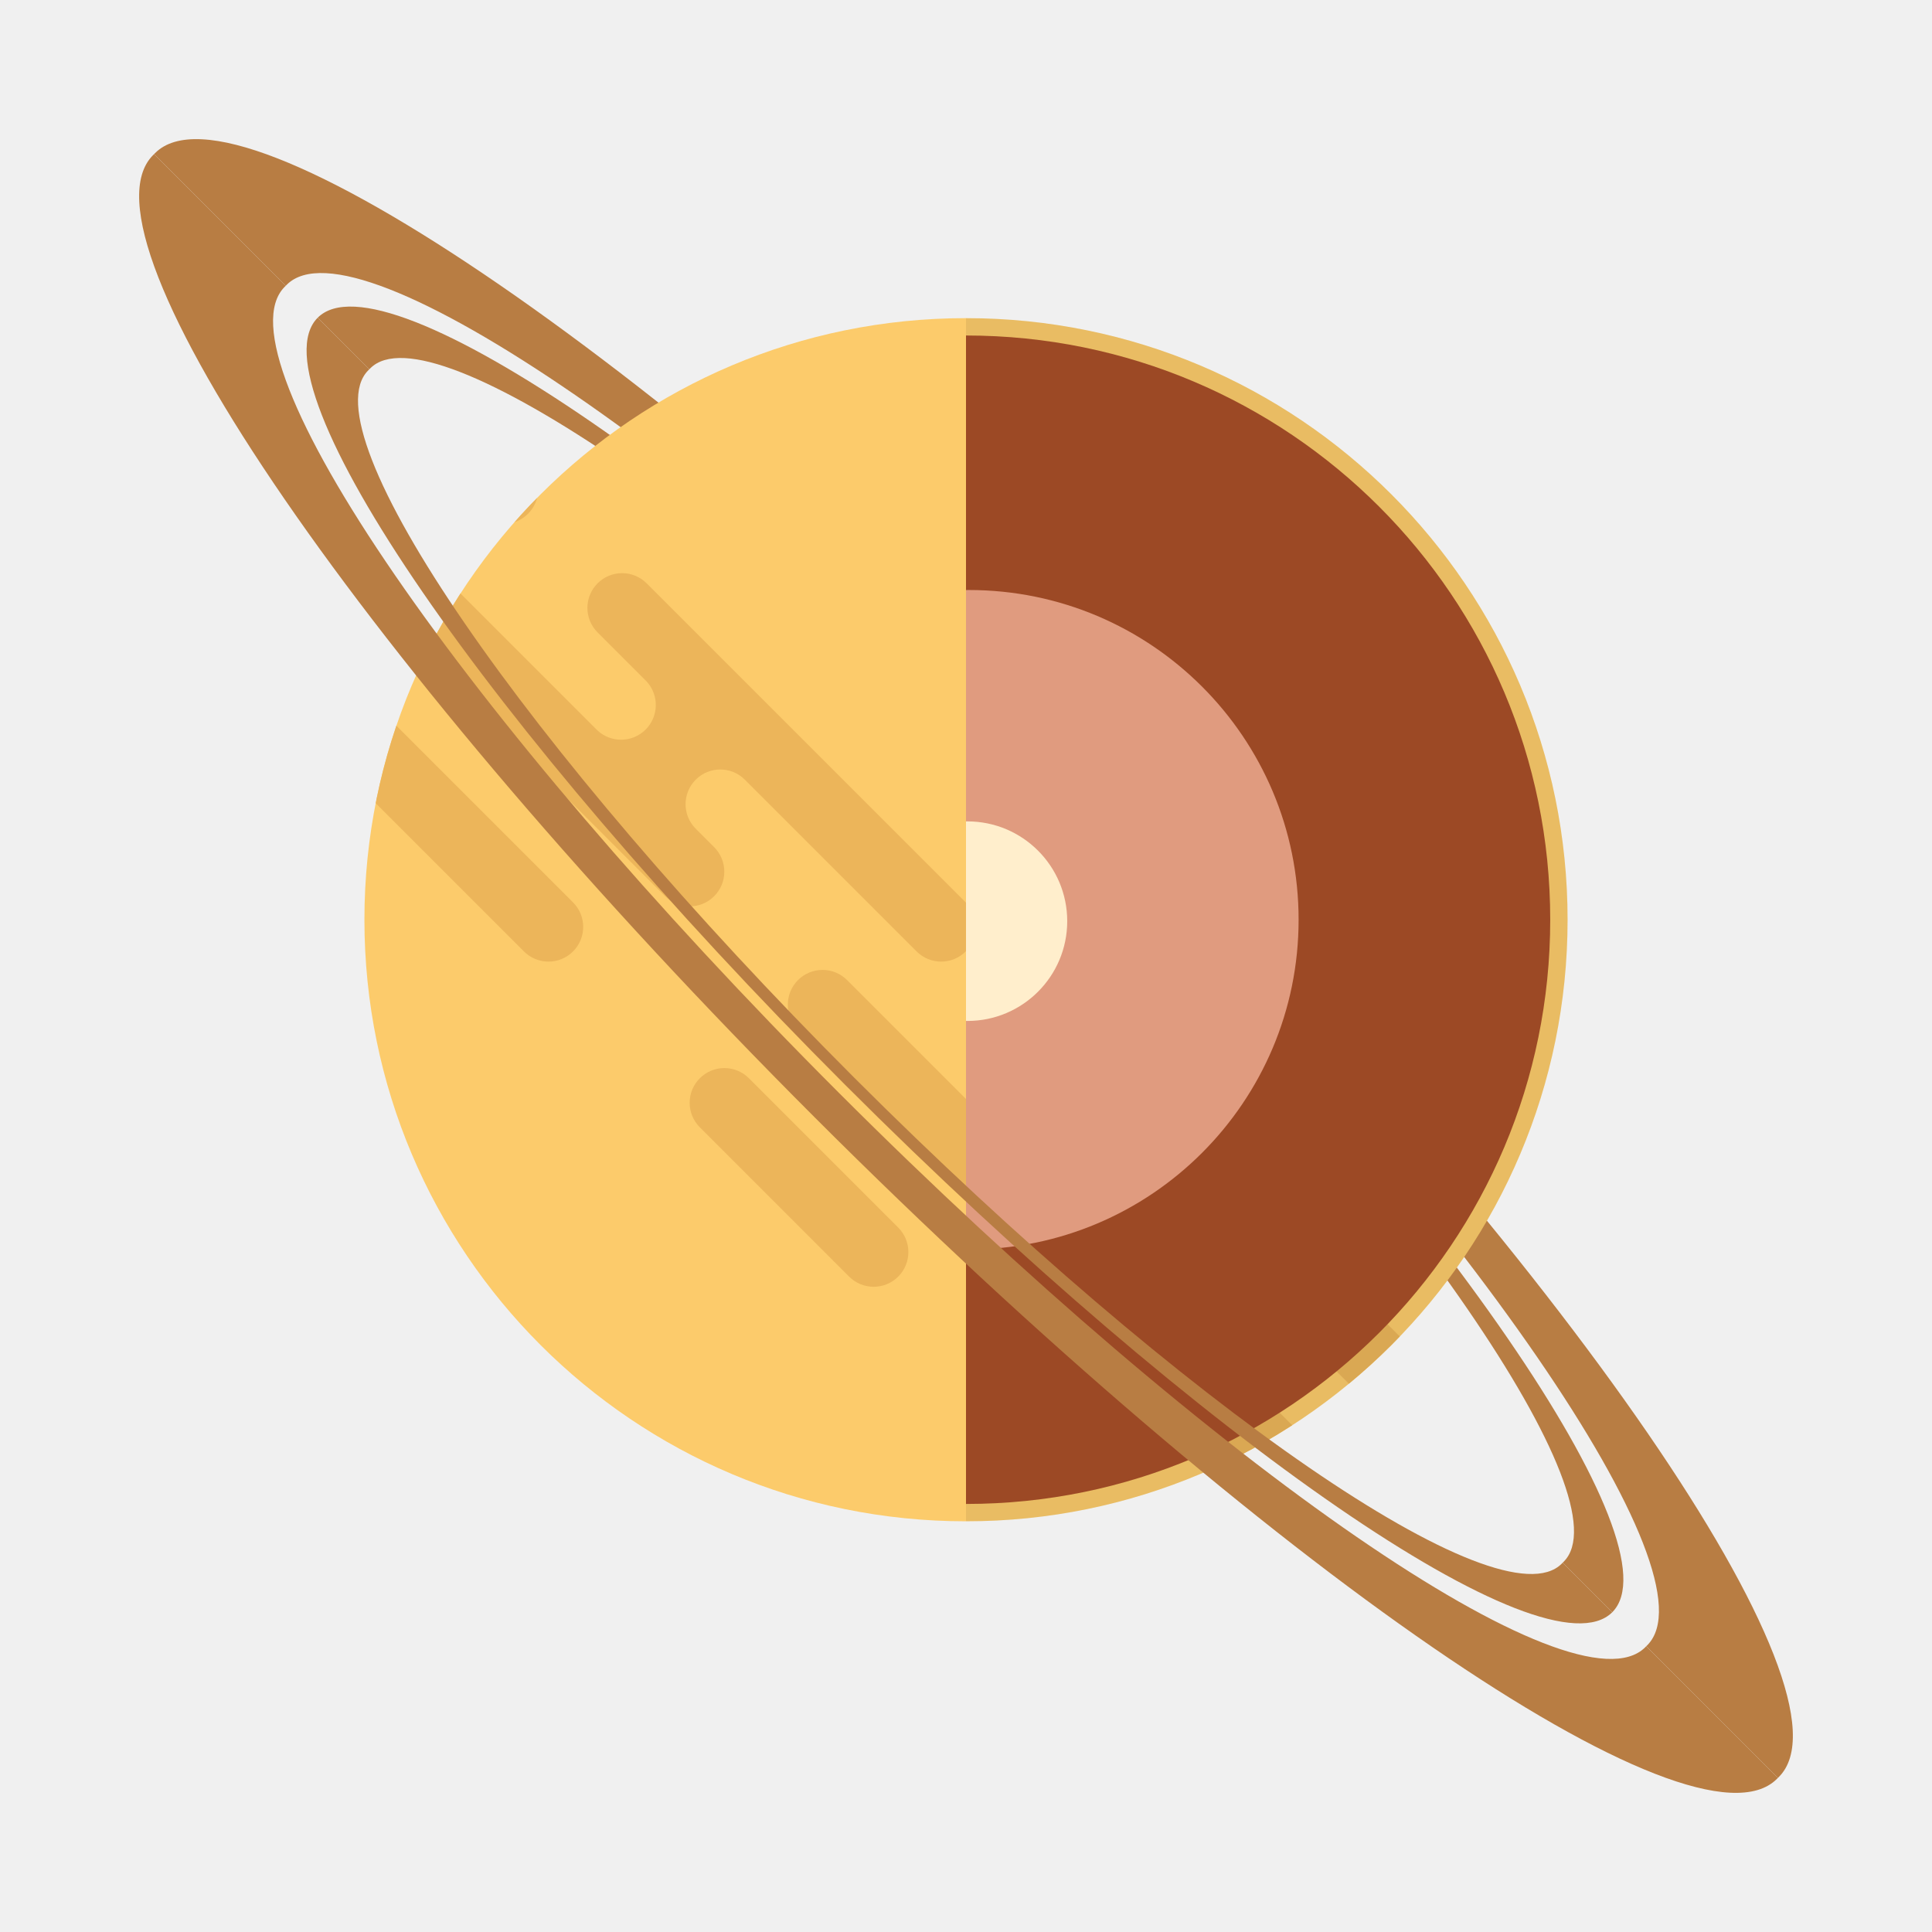
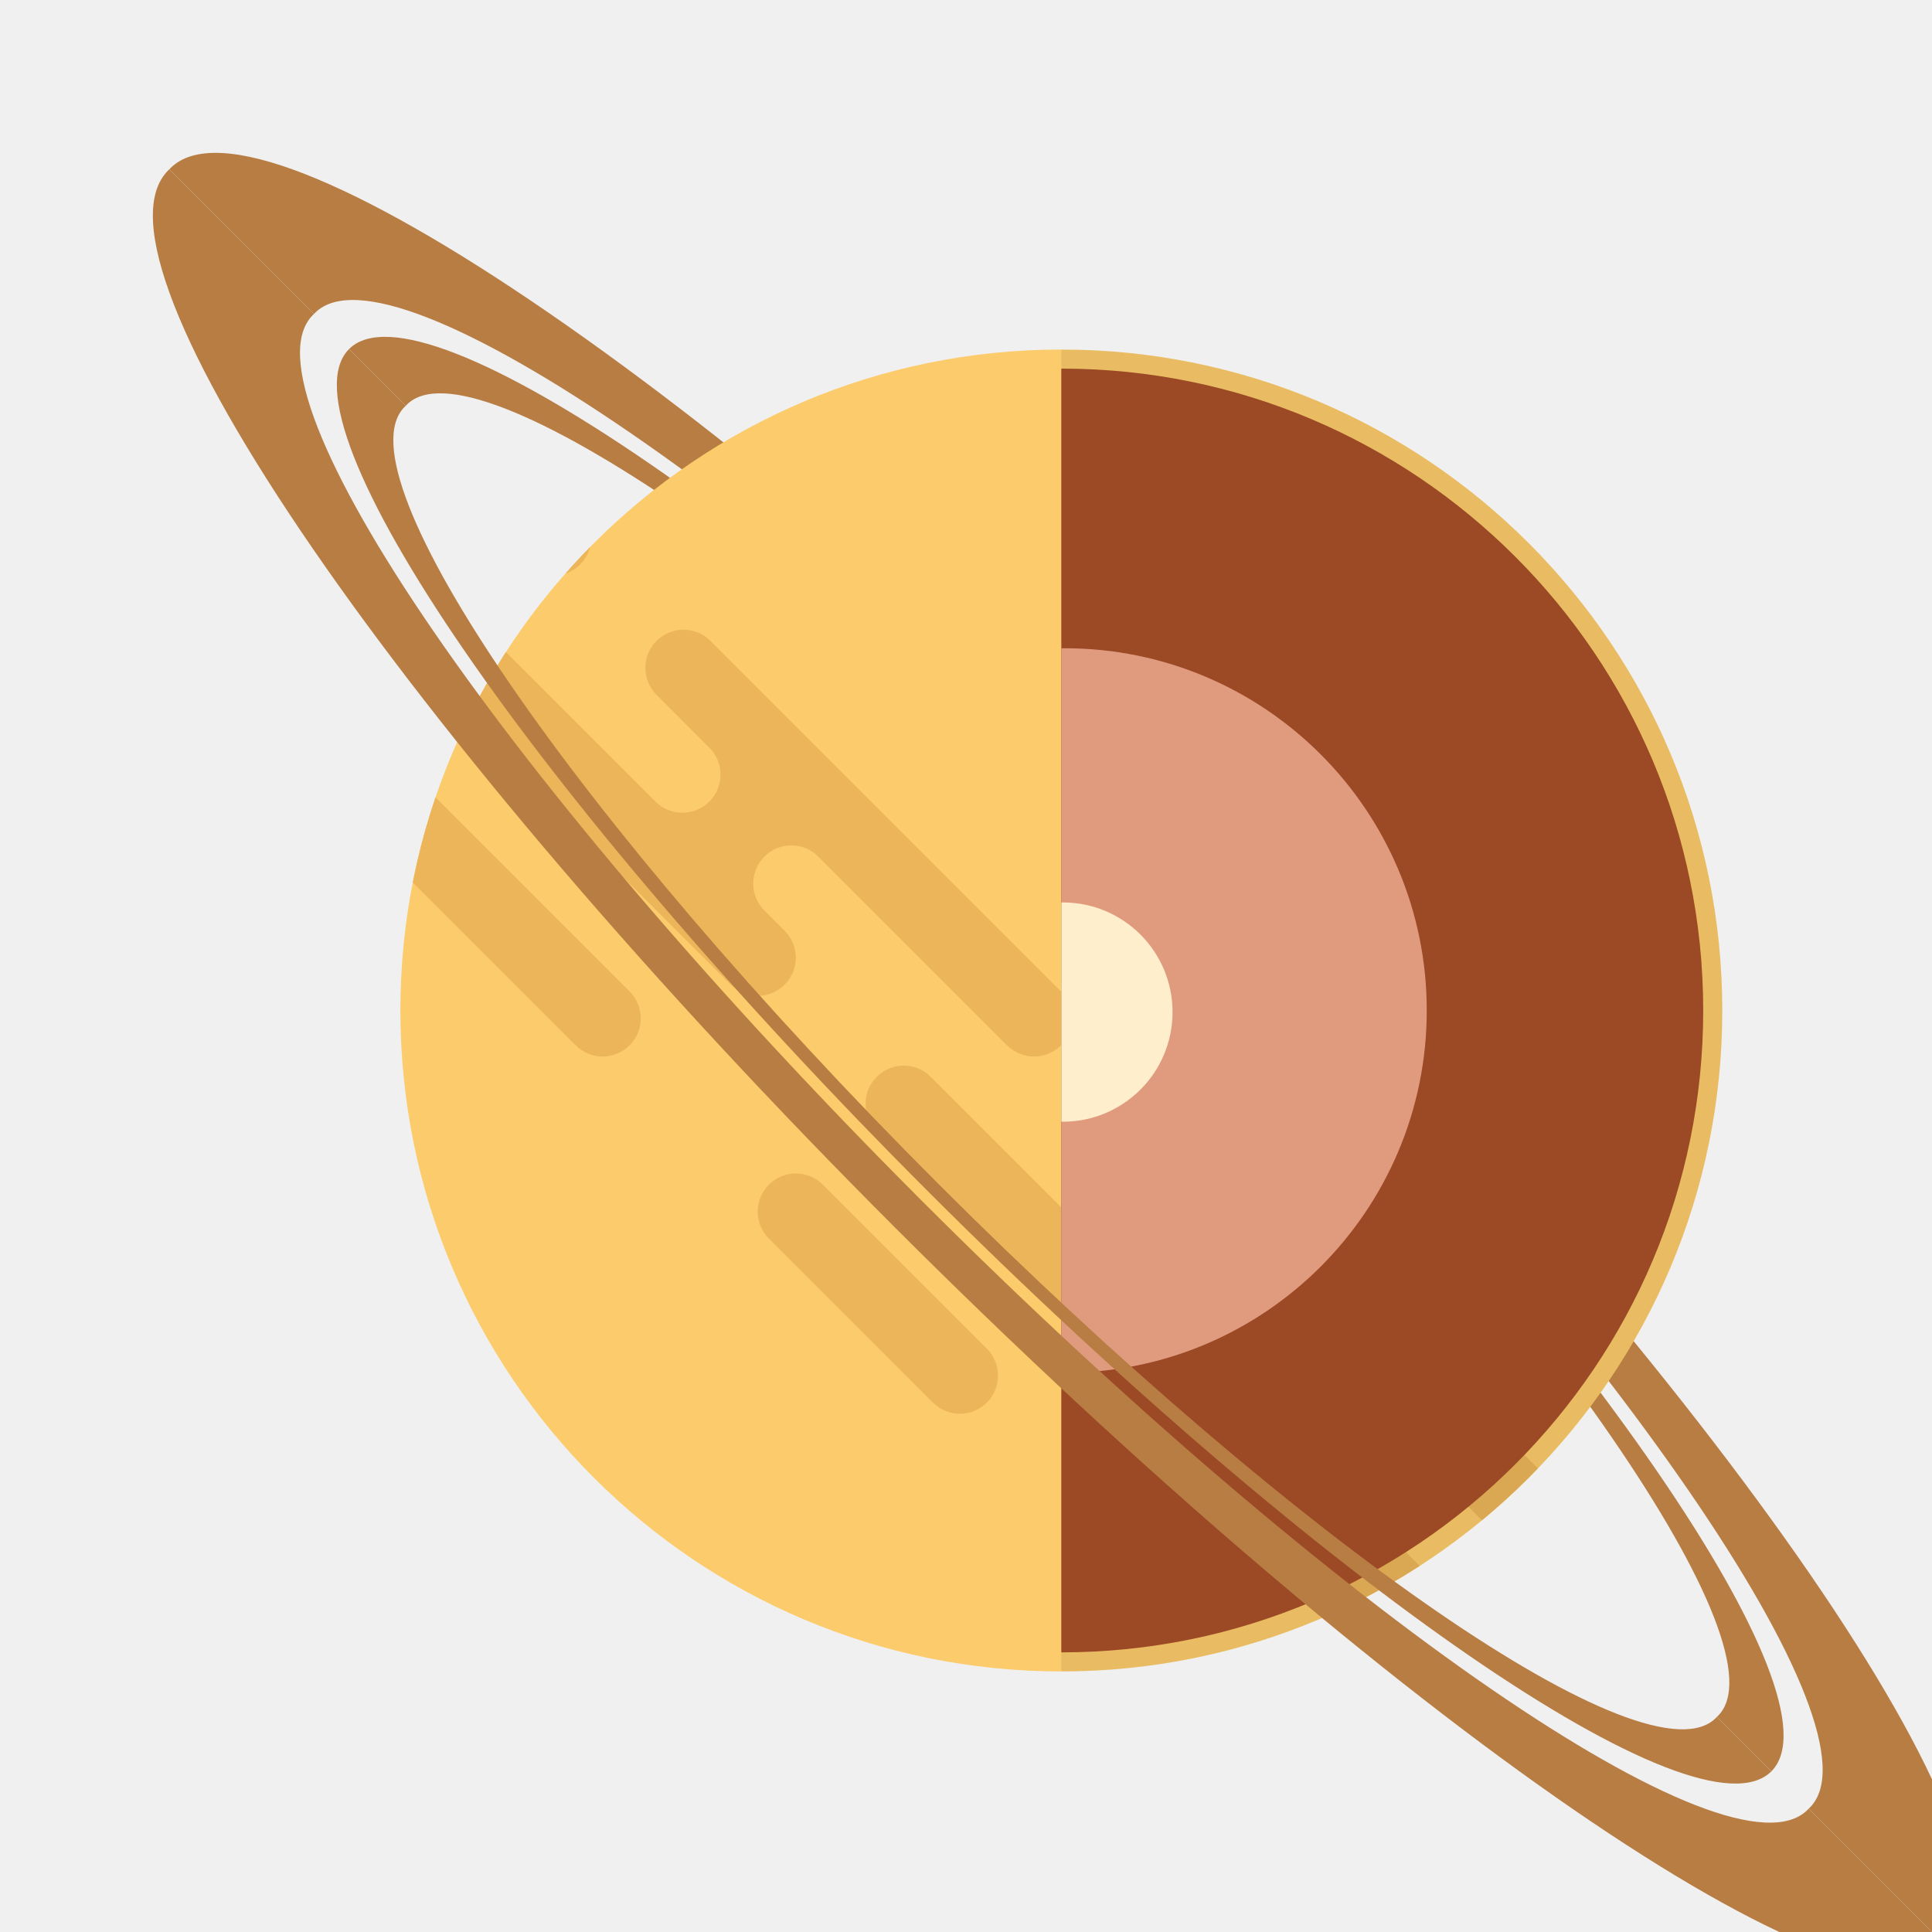
- <svg xmlns="http://www.w3.org/2000/svg" width="668" height="668" fill="none">
+ <svg xmlns="http://www.w3.org/2000/svg" class="saturn" width="608" height="608" fill="none">
  <path fill-rule="evenodd" clip-rule="evenodd" d="M53.286 53.283c.112-.12.227-.24.344-.357 28.705-28.705 177.658 73.709 332.696 228.747 155.038 155.038 257.452 303.991 228.747 332.696-.117.117-.236.232-.357.345l-45.524-45.524c.122-.112.242-.227.359-.344 24.05-24.049-61.756-148.848-191.653-278.745C248.001 160.205 123.203 74.399 99.153 98.448a11.51 11.51 0 00-.344.359L53.286 53.283zm56.562 56.563c22.886-22.886 141.637 58.759 265.238 182.36 123.601 123.601 205.246 242.352 182.36 265.238l-17.143-17.143c.123-.111.243-.226.36-.343 21.14-21.14-54.091-130.647-168.033-244.589-113.942-113.942-223.449-189.173-244.589-168.033a11.66 11.66 0 00-.343.36l-17.85-17.85z" fill="#B87D43" />
  <circle cx="334" cy="318" r="208" fill="#FCCB6B" />
  <mask id="a" maskUnits="userSpaceOnUse" x="126" y="110" width="416" height="416">
    <circle cx="334" cy="318" r="208" fill="#fff" />
  </mask>
  <g mask="url(#a)">
    <path fill-rule="evenodd" clip-rule="evenodd" d="M540.369 518.472c-4.686-4.687-12.284-4.687-16.97 0-4.687 4.686-4.687 12.284 0 16.97l110.308 110.309c4.687 4.686 12.285 4.686 16.971 0s4.686-12.284 0-16.971L540.369 518.472zM384.806 362.908c-4.687-4.686-12.285-4.686-16.971 0s-4.686 12.284 0 16.971l55.154 55.154-.007.007c4.337 4.708 4.222 12.042-.346 16.61-4.568 4.568-11.903 4.683-16.61.346l-.007.008-113.137-113.137c-4.687-4.687-12.284-4.687-16.971 0-4.686 4.686-4.686 12.284 0 16.97l181.727 181.727c4.686 4.686 12.284 4.686 16.97 0 4.687-4.687 4.687-12.285 0-16.971l-34.648-34.648c-4.686-4.687-4.686-12.284 0-16.971 4.686-4.686 12.284-4.686 16.971 0l21.213 21.213c4.686 4.687 12.284 4.687 16.97 0 4.687-4.686 4.687-12.284 0-16.97L384.806 362.908zm77.074 212.839c-4.686-4.686-12.284-4.686-16.97 0-4.687 4.687-4.687 12.285 0 16.971l51.619 51.619c4.686 4.686 12.284 4.686 16.97 0 4.686-4.687 4.686-12.285 0-16.971l-51.619-51.619zM258.941 372.808c-4.687-4.687-12.285-4.687-16.971 0-4.686 4.686-4.686 12.284 0 16.97l51.619 51.619c4.686 4.686 12.284 4.686 16.97 0 4.687-4.686 4.687-12.284 0-16.971l-51.618-51.618zM63.779 194.617c4.687-4.687 12.284-4.687 16.97 0l117.38 117.38c4.687 4.686 4.687 12.284 0 16.97-4.686 4.686-12.284 4.686-16.97 0l-117.38-117.38c-4.686-4.686-4.686-12.284 0-16.97zm193.747 74.953c-4.686-4.686-12.284-4.686-16.97 0-4.686 4.686-4.686 12.284 0 16.971l6.364 6.364c4.686 4.686 4.686 12.284 0 16.97-4.686 4.686-12.284 4.686-16.971 0L48.223 128.149c-4.687-4.687-4.687-12.285 0-16.971 4.686-4.686 12.284-4.686 16.97 0L206.615 252.6l.007-.008c4.707 4.337 12.042 4.222 16.61-.346 4.568-4.568 4.683-11.902.346-16.61l.007-.007-16.97-16.971c-4.687-4.686-4.687-12.284 0-16.97 4.686-4.686 12.284-4.686 16.97 0l110.309 110.309c4.686 4.686 4.686 12.284 0 16.97-4.686 4.686-12.284 4.686-16.971 0l-59.397-59.397zM55.294 50.367c4.686-4.686 12.284-4.686 16.97 0l110.309 110.309c4.686 4.686 4.686 12.284 0 16.97-4.686 4.687-12.284 4.687-16.97 0L55.293 67.338c-4.685-4.687-4.685-12.285 0-16.971z" fill="#ECB55A" />
  </g>
  <mask id="b" maskUnits="userSpaceOnUse" x="126" y="110" width="416" height="416">
    <circle cx="334" cy="318" r="208" fill="#fff" />
  </mask>
  <g mask="url(#b)">
    <path opacity=".078" fill="#000" d="M334 110h209.089v416H334z" />
  </g>
  <path fill-rule="evenodd" clip-rule="evenodd" d="M334 520c111.562 0 202-90.438 202-202s-90.438-202-202-202v404z" fill="#9C4925" />
  <mask id="c" maskUnits="userSpaceOnUse" x="334" y="116" width="202" height="404">
    <path fill-rule="evenodd" clip-rule="evenodd" d="M334 520c111.562 0 202-90.438 202-202s-90.438-202-202-202v404z" fill="#fff" />
  </mask>
  <g mask="url(#c)">
    <circle cx="335" cy="318" r="114" fill="#E09B7F" />
    <circle cx="334.5" cy="318.5" r="34.5" fill="#FEC" />
  </g>
  <path fill-rule="evenodd" clip-rule="evenodd" d="M53.284 53.285a14 14 0 00-.357.345c-28.705 28.704 73.709 177.657 228.747 332.695C436.712 541.363 585.665 643.777 614.37 615.072c.117-.117.232-.236.345-.357l-45.524-45.524c-.112.122-.227.242-.344.359-24.049 24.05-148.848-61.756-278.745-191.653C160.206 248 74.4 123.202 98.449 99.152c.118-.117.237-.232.359-.344L53.284 53.285zm56.563 56.562c-22.886 22.886 58.759 141.637 182.36 265.238 123.601 123.601 242.352 205.246 265.238 182.36l-17.143-17.143a9.717 9.717 0 01-.343.36c-21.14 21.14-130.647-54.091-244.589-168.033C181.428 258.687 106.197 149.18 127.337 128.04c.118-.117.237-.231.36-.343l-17.85-17.85z" fill="#B87D43" />
</svg>
